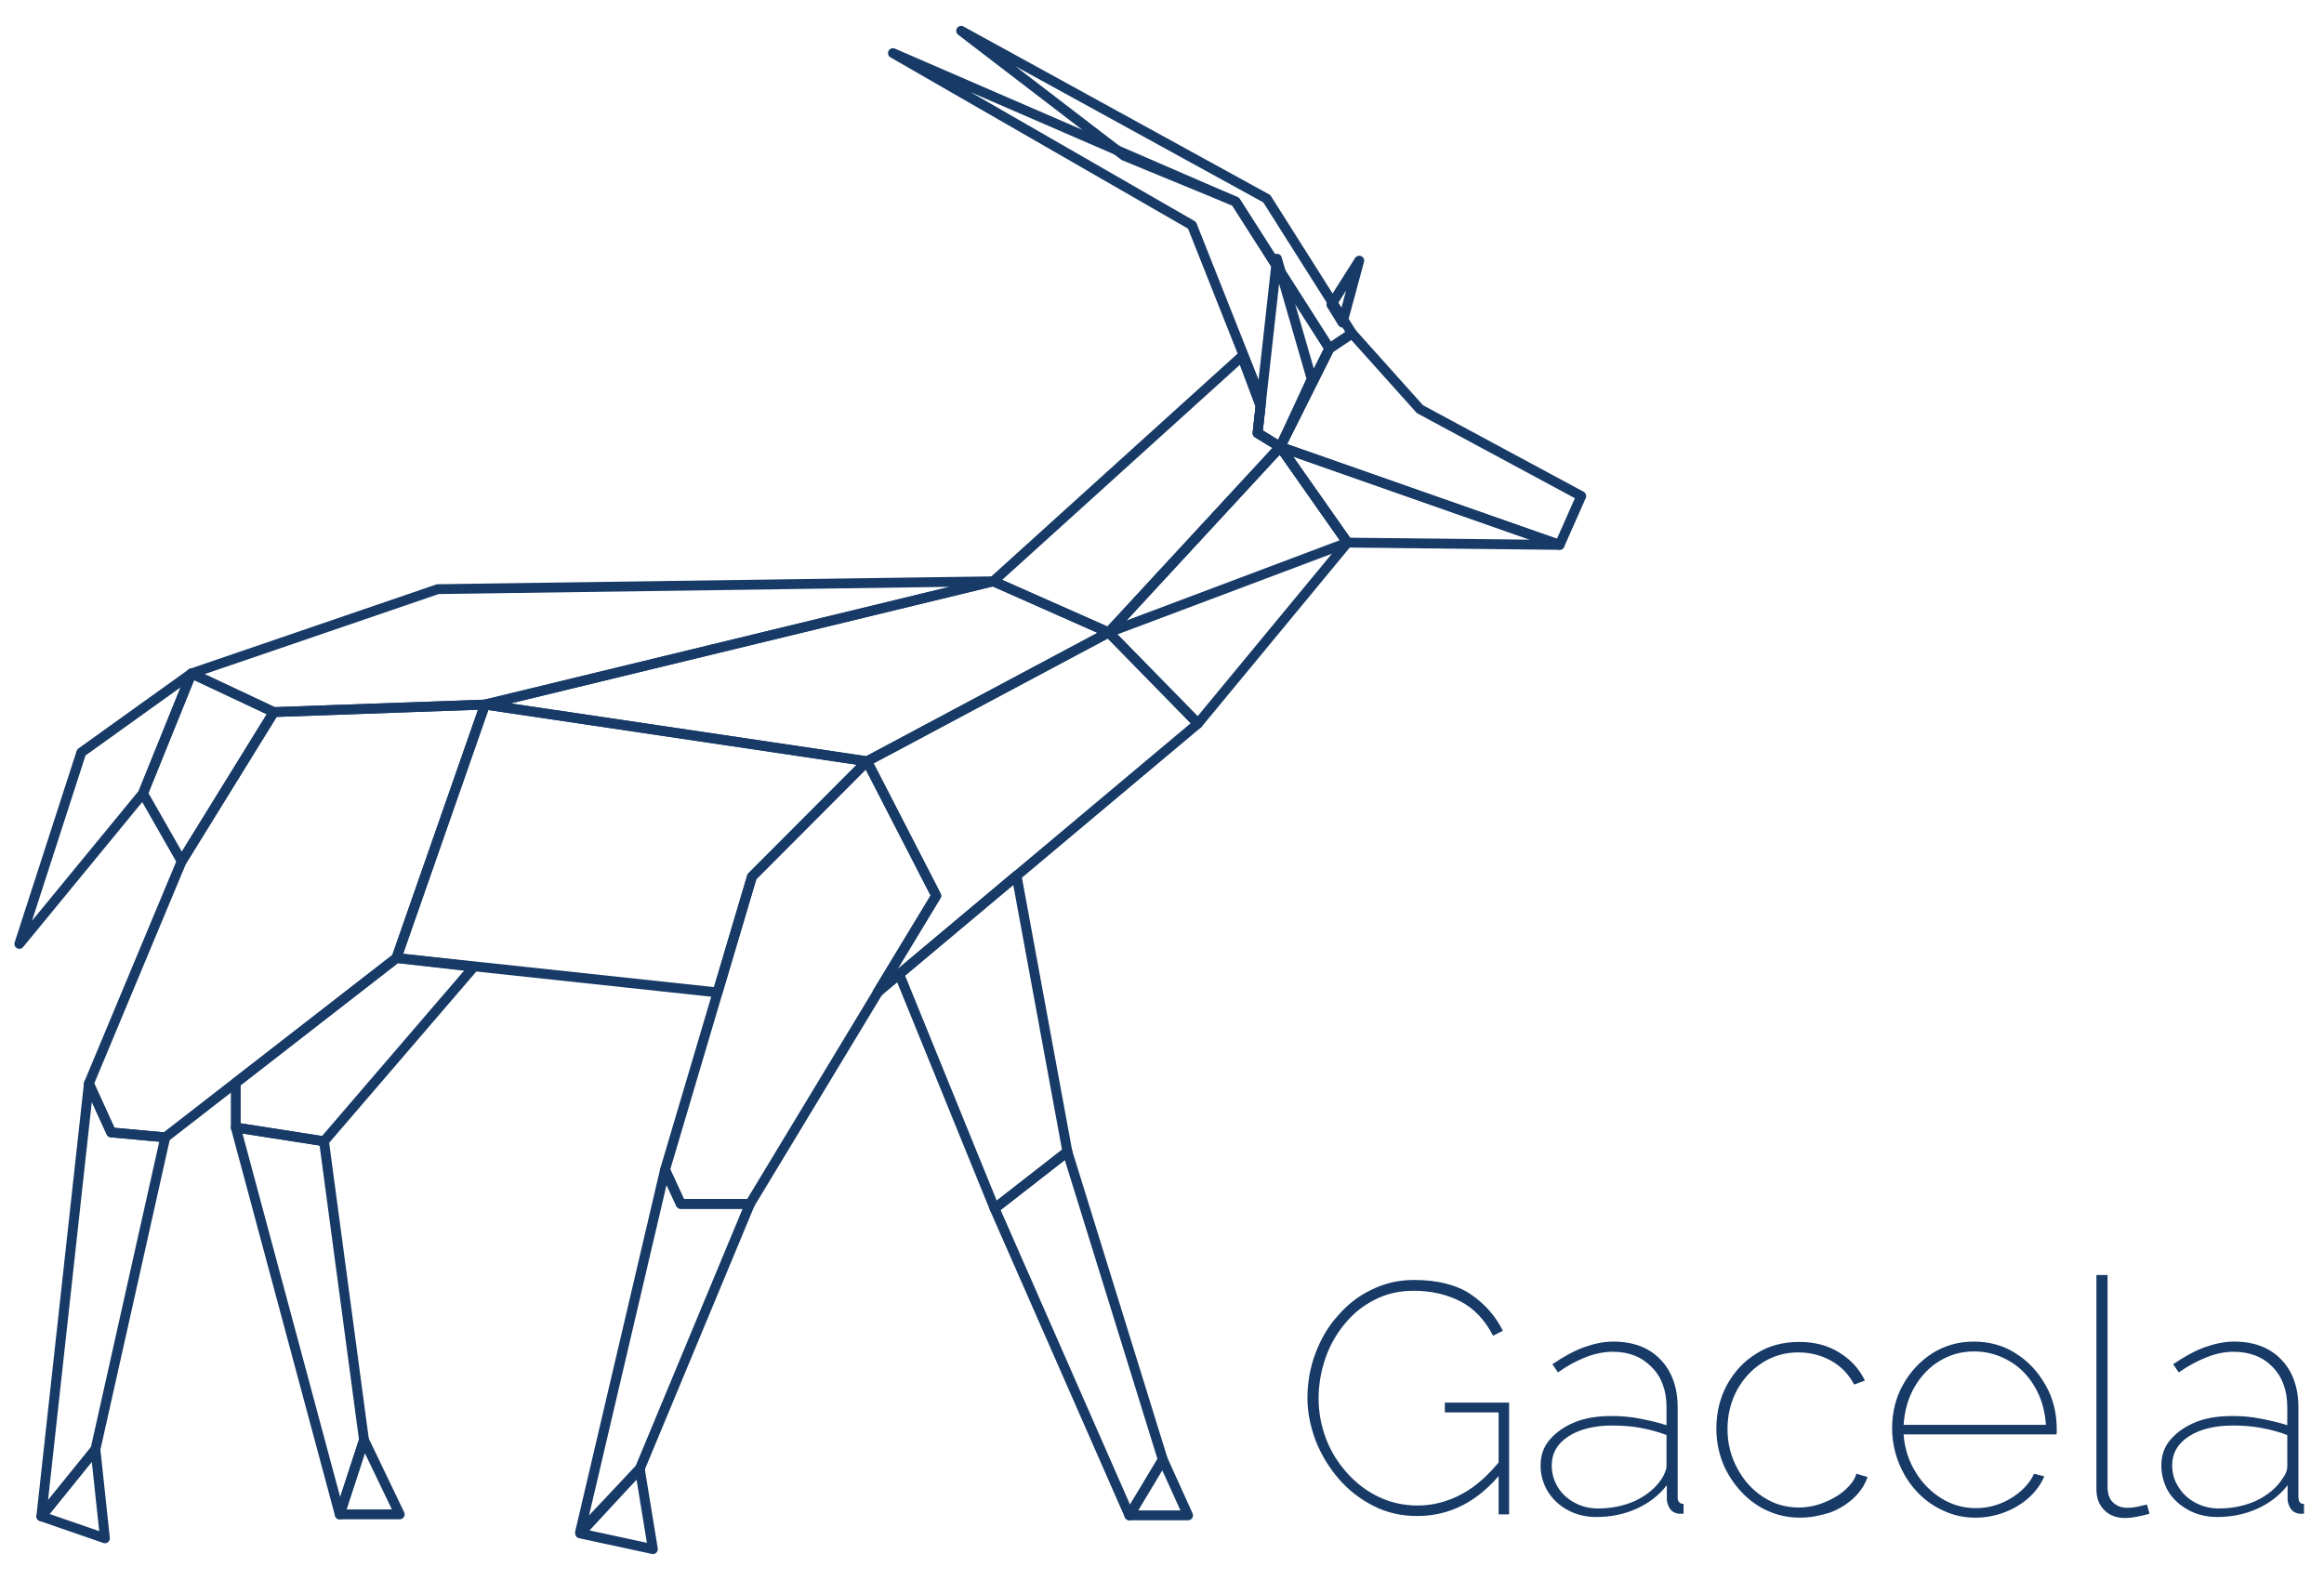
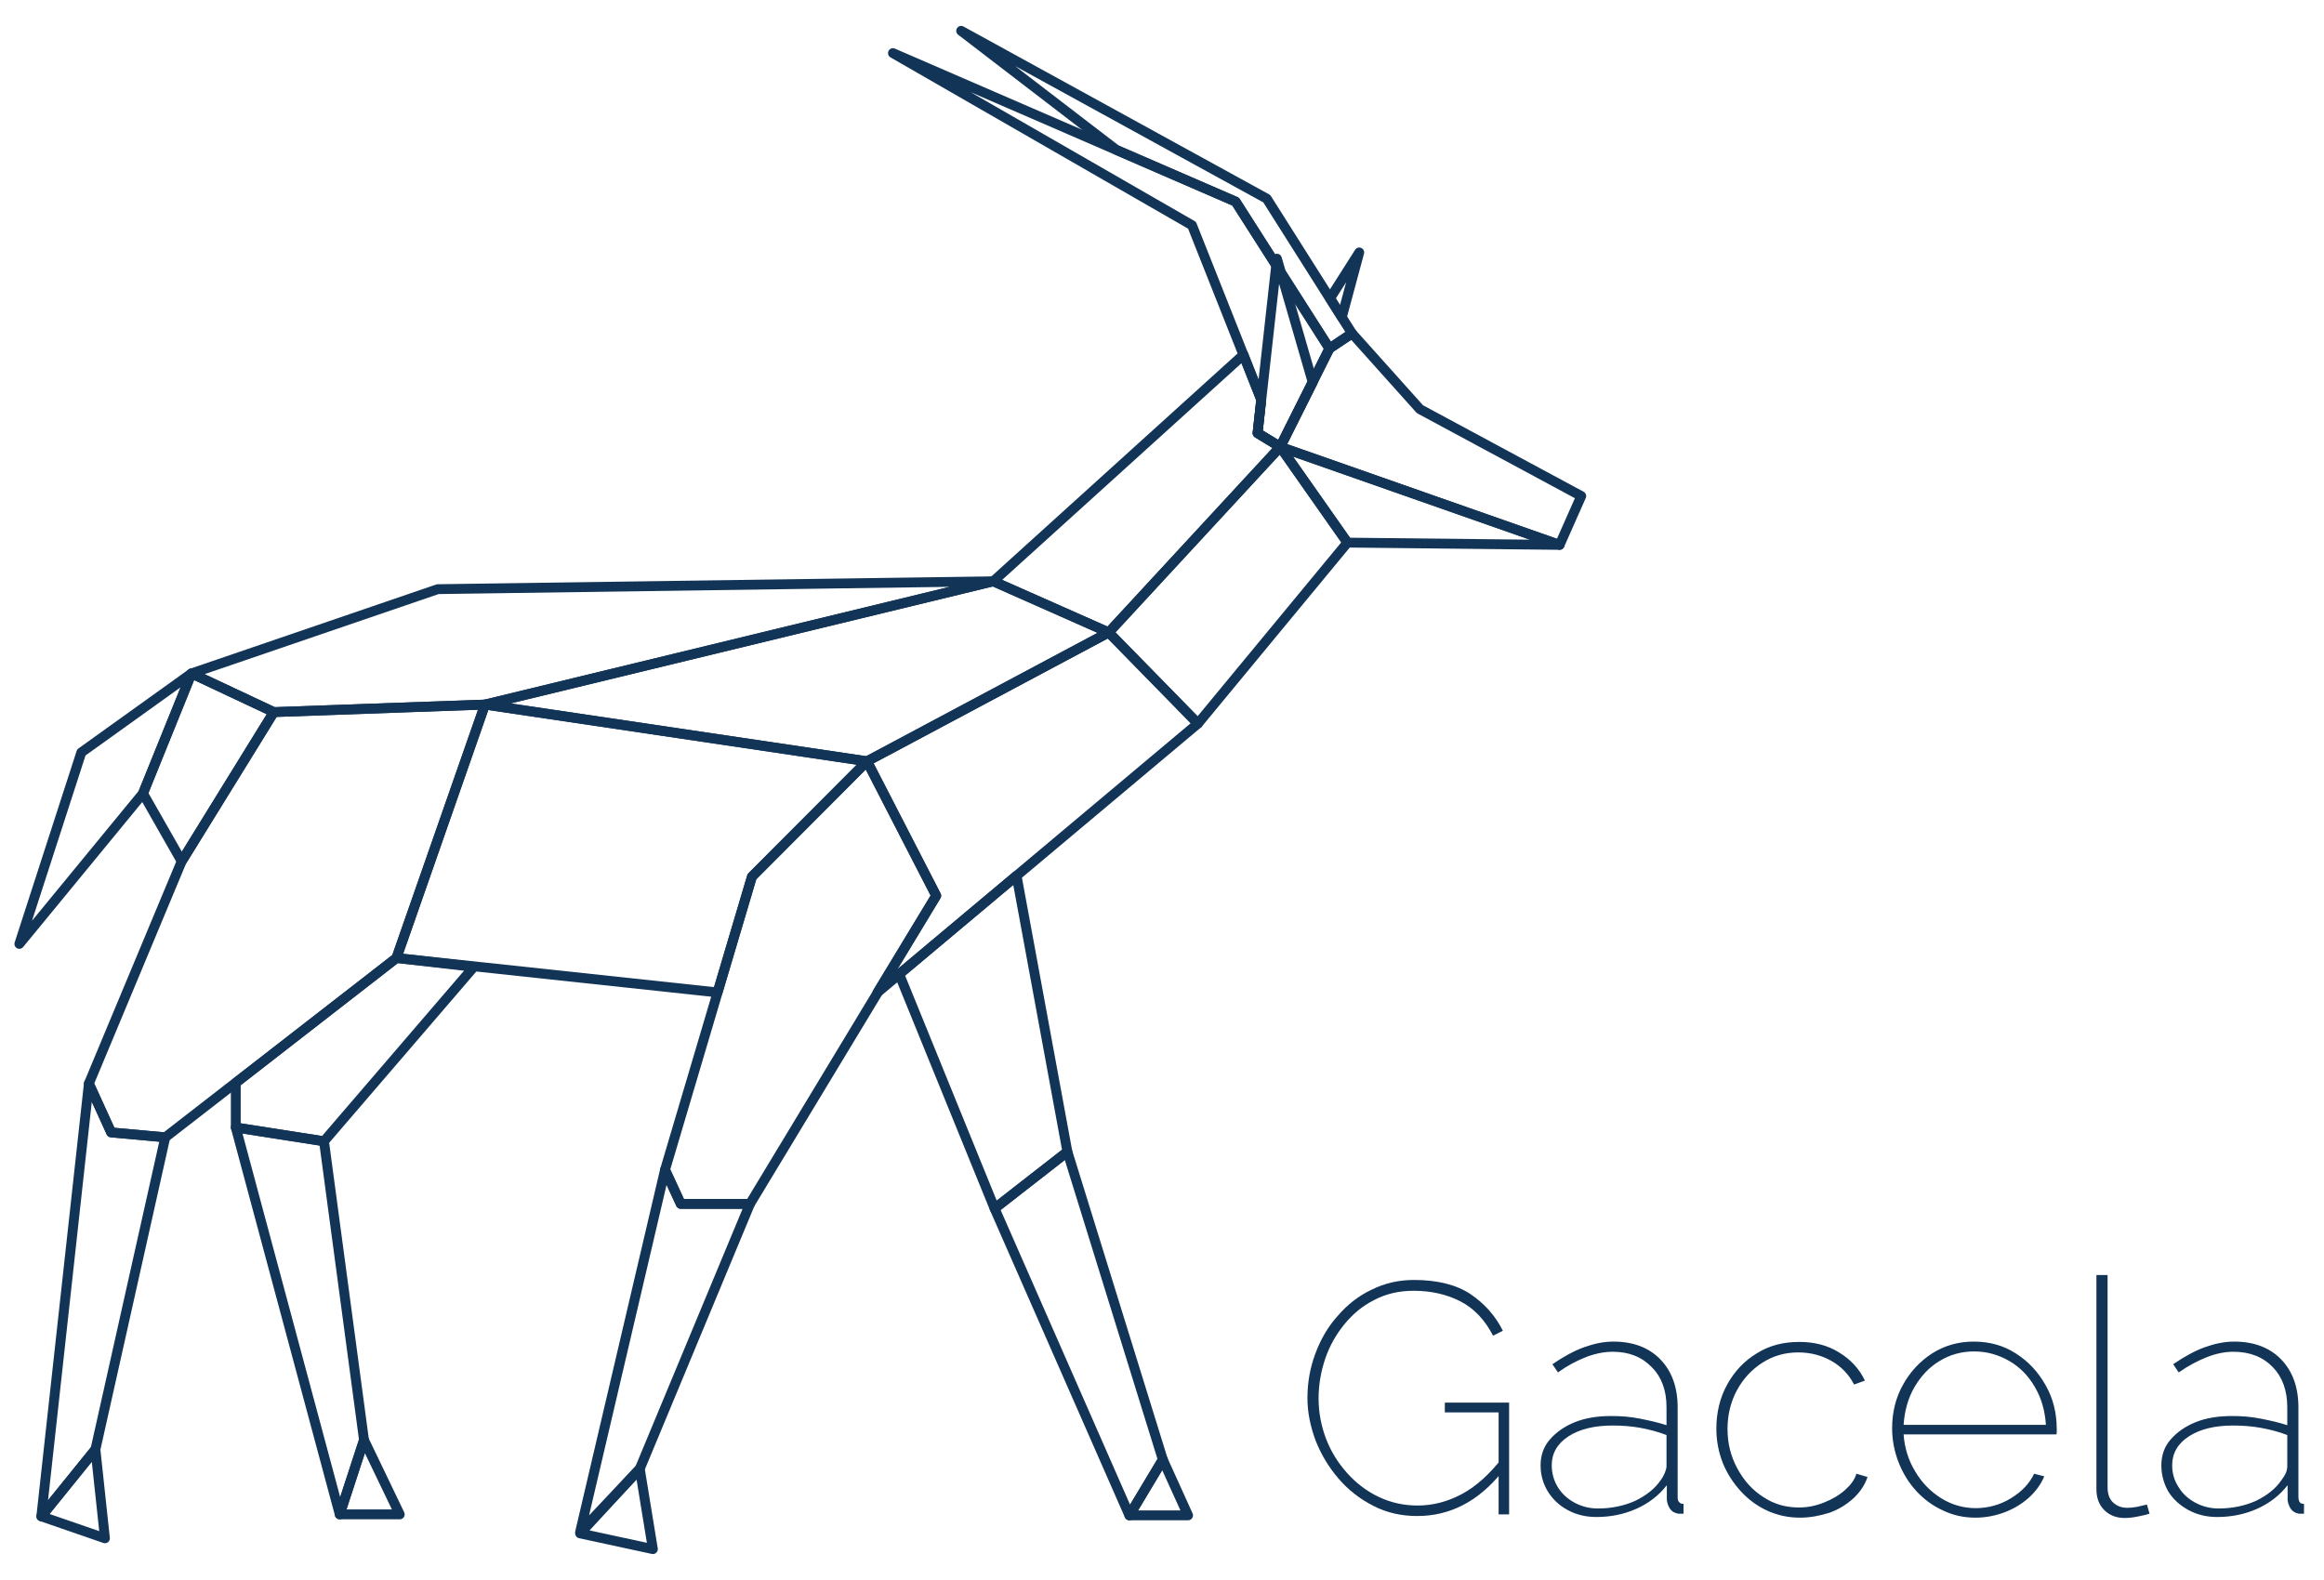
<svg xmlns="http://www.w3.org/2000/svg" viewBox="0 0 708.7 481.9">
-   <g fill="none" stroke="#173a66" stroke-width="3" stroke-linejoin="round">
-     <path d="M12.6 462.5l16.5-20.4 2.9 27.1zm164.3 5.2l18.2-19.7 4 24.5zM111 439.2l10.9 22.7h-18.3zm233.4 23l10.2-17 7.7 17zm20.9-241.5l45.6-55.2-20.5-29.2-52.3 56.6z" />
-     <path d="M410.9 165.5l-20.5-29.2-52.3 56.6z" />
-     <path d="M410.9 165.5l64.7.7-85.2-29.9z" />
-     <path d="M302.9 177.3l75.8-68.6 5.7 15.2-.9 8.2 6.9 4.2-52.3 56.6z" />
-     <path d="M390.4 136.3l-6.9-4.2 5.9-53.2 10.6 36.7z" />
-     <path d="M414.5 79.5l-5.1 18.9-3.4-5.5zM272.3 16.2l104.5 45.3 28.6 44.8-15 30-6.9-4.2 1.1-10.2-21.1-53.2z" />
-     <path d="M293.1 9.4l93.2 51.2 26 41.1-6.9 4.6-28.6-44.8-34-14z" />
-     <path d="M412.3 101.7l20.7 23.1 49.2 26.5-6.6 14.9-85.2-29.9 15-30zM5.9 287.9l18.9-58.4 33.6-24.1L43.6 242zm49.5-25.2l28.1-45.5 64.4-2.3-27 77.3-70.5 54.7-16.5-1.5-6.8-14.9z" />
-     <path d="M27.1 330.5l6.8 14.9 16.5 1.5-21.3 95.2-16.5 20.4zm117.4-35.6l-23.6-2.7-49 38.1v13.6l26.9 4.2z" />
-     <path d="M71.9 343.9l26.9 4.2 12.2 91.1-7.4 22.7zm105 123.4l18.2-19.3 33.6-80.8h-21.1l-4.8-10.4z" />
-     <path d="M202.8 356.8l26.5-89.4 35.1-35.2 21.1 41-56.8 94h-21.1z" />
-     <path d="M120.9 292.2l97.9 10.5 10.5-35.3 35.1-35.2-116.5-17.3zm204.6 59.1l29.1 93.9-10.2 17-41.1-93.6z" />
-     <path d="M303.3 368.6l-29.1-71.5 35.8-30 15.5 84.2z" />
-     <path d="M365.3 220.7l-97.7 82 17.9-29.5-21.1-41 73.7-39.3z" />
-     <path d="M338.1 192.9l-73.7 39.3-116.5-17.3 155-37.6z" />
-     <path d="M58.4 205.4l75.1-25.7 169.4-2.4-155 37.6-64.4 2.3-25.1-11.8z" />
-     <path d="M58.4 205.4l25.1 11.8-28.1 45.5L43.6 242z" />
+   <g fill="none" stroke="#123456" stroke-width="3" stroke-linejoin="round">
+     <path d="M5.9,287.9 24.8,229.5 58.4,205.4 43.6,242z" />
+     <path d="M12.6,462.5 29.1,442.1 32,469.2z" />
+     <path d="M27.1,330.5 33.9,345.4 50.4,346.9 29.1,442.1 12.6,462.5z" />
+     <path d="M55.4,262.7 83.5,217.2 147.9,214.9 120.9,292.2 50.4,346.9 33.9,345.4 27.1,330.5z" />
+     <path d="M58.4,205.4 83.5,217.2 55.4,262.7 43.6,242z" />
+     <path d="M71.9,343.9 98.8,348.1 111,439.2 103.6,461.9z" />
+     <path d="M111,439.2 121.9,461.9 103.6,461.9z" />
+     <path d="M120.9,292.2 218.8,302.7 229.3,267.4 264.4,232.2 147.9,214.9z" />
+     <path d="M144.5,294.9 120.9,292.2 71.9,330.3 71.9,343.9 98.8,348.1z" />
+     <path d="M176.9,467.3 195.1,448 228.7,367.2 207.6,367.2 202.8,356.8z" />
+     <path d="M176.9,467.7 195.1,448 199.1,472.5z" />
+     <path d="M202.8,356.8 229.3,267.4 264.4,232.2 285.5,273.2 228.7,367.2 207.6,367.2z" />
+     <path d="M272.3,16.2 376.8,61.5 405.4,106.3 390.4,136.3 383.5,132.1 384.6,121.9 363.5,68.7z" />
+     <path d="M293.1,9.4 386.3,60.6 412.3,101.7 405.4,106.3 376.8,61.5 340.4,45.7z" />
+     <path d="M302.9,177.3 147.9,214.9 83.5,217.2 58.4,205.4 133.5,179.7z" />
+     <path d="M302.9,177.3 379.2,108.2 384.6,121.9 383.5,132.1 390.4,136.3 338.1,192.9z" />
+     <path d="M303.3,368.6 274.2,297.1 310,267.1 325.5,351.3z" />
+     <path d="M325.5,351.3 354.6,445.2 344.4,462.2 303.3,368.6z" />
+     <path d="M338.1,192.9 264.4,232.2 147.9,214.9 302.9,177.3z" />
+     <path d="M344.4,462.2 354.6,445.2 362.3,462.2z" />
+     <path d="M365.3,220.7 267.6,302.7 285.5,273.2 264.4,232.2 338.1,192.9z" />
+     <path d="M365.3,220.7 410.9,165.5 390.4,136.3 338.1,192.9z" />
+     <path d="M390.4,136.3 383.5,132.1 389.4,78.9 400.3,116.6z" />
+     <path d="M410.9,165.5 475.6,166.2 390.4,136.3z" />
+     <path d="M412.3,101.7 433,124.8 482.2,151.3 475.6,166.2 390.4,136.3 405.4,106.3z" />
+     <path d="M414.5,77 409.2,96.7 405.6,91z" />
  </g>
-   <path d="M432.2 462.4c-4.9 0-9.3-1-13.4-3.1s-7.6-4.8-10.6-8.3a40.37 40.37 0 0 1-7-11.6c-1.6-4.3-2.5-8.6-2.5-13 0-4.7.8-9.2 2.4-13.5s3.8-8.2 6.8-11.5c2.9-3.4 6.3-6.1 10.3-8 4-2 8.3-3 13-3 7.2 0 13 1.5 17.2 4.3 4.3 2.9 7.6 6.6 9.9 11.2l-3 1.5c-2.5-4.9-5.9-8.4-10-10.5s-8.9-3.2-14.2-3.2c-4.4 0-8.4.9-12 2.8-3.6 1.8-6.6 4.3-9.2 7.5-2.5 3.1-4.5 6.6-5.8 10.5s-2 7.9-2 12a34.54 34.54 0 0 0 2.3 12.4c1.5 3.9 3.7 7.4 6.5 10.5s6 5.5 9.6 7.2 7.5 2.6 11.8 2.6c4.7 0 9.2-1.2 13.5-3.5s8.4-6 12.3-11v4.2c-7.2 9-15.9 13.5-25.9 13.5zm24.8-31.6h-16.4v-3h19.6v34.1H457v-31.1zm12.8 16.2c0-3.1.9-5.7 2.8-7.9s4.4-4 7.6-5.3 6.9-1.9 11.2-1.9c2.8 0 5.7.2 8.7.8s5.7 1.2 8.1 2v-5.5c0-5.1-1.5-9.2-4.5-12.2-3-3.1-6.9-4.7-11.9-4.7-2.5 0-5.2.5-8.1 1.6a38.68 38.68 0 0 0-8.6 4.7l-1.7-2.5c3.4-2.3 6.6-4.1 9.7-5.2s6-1.7 8.9-1.7c6 0 10.8 1.8 14.3 5.4s5.3 8.5 5.3 14.7v27.3c0 .7.1 1.3.5 1.6.3.4.8.5 1.3.5v3h-1.2c-.3 0-.5 0-.8-.1-.9-.2-1.7-.7-2.2-1.5a6.22 6.22 0 0 1-.9-2.6V453c-2.4 3.1-5.5 5.5-9.3 7.2s-7.9 2.5-12.2 2.5c-3.2 0-6.1-.7-8.7-2.1s-4.6-3.3-6.1-5.7c-1.4-2.3-2.2-5-2.2-7.9zm36.6 4.5c.6-.8 1-1.6 1.3-2.3.3-.8.5-1.4.5-2v-9.5c-2.6-1-5.3-1.7-8-2.2-2.8-.5-5.6-.7-8.5-.7-5.5 0-10 1.1-13.4 3.3s-5.1 5.2-5.1 8.8c0 2.4.6 4.6 1.8 6.6s2.9 3.6 5.1 4.8 4.6 1.8 7.2 1.8c4.1 0 7.9-.8 11.3-2.3 3.5-1.7 6.1-3.8 7.8-6.3zm42.5 11.4c-3.5 0-6.8-.7-9.9-2.1s-5.8-3.4-8.1-5.9-4.2-5.4-5.5-8.6a28.42 28.42 0 0 1-2-10.5c0-5 1.1-9.5 3.3-13.5s5.2-7.2 9-9.5c3.8-2.4 8.1-3.5 13-3.5 4.5 0 8.6 1 12.1 3.2 3.5 2.1 6.2 5 7.9 8.6l-3.3 1.2c-1.6-3.1-3.9-5.5-6.9-7.2s-6.4-2.6-10.1-2.6c-4 0-7.6 1-10.9 3.1s-5.9 4.9-7.8 8.4-2.9 7.5-2.9 11.9c0 4.3 1 8.3 3 12s4.6 6.6 7.9 8.7c3.3 2.2 6.9 3.2 10.9 3.2 2.6 0 5.1-.5 7.6-1.5s4.6-2.2 6.4-3.8 3-3.2 3.5-5l3.4 1c-.8 2.4-2.2 4.5-4.3 6.5-2.1 1.9-4.5 3.4-7.3 4.4-2.9.9-5.8 1.5-9 1.5zm53.5 0c-3.5 0-6.8-.7-9.9-2.2-3.1-1.4-5.8-3.4-8.1-5.9s-4.1-5.4-5.4-8.7a28.42 28.42 0 0 1-2-10.5c0-4.8 1.1-9.3 3.3-13.2 2.2-4 5.2-7.2 8.9-9.6 3.8-2.4 8-3.6 12.7-3.6 4.8 0 9.1 1.2 12.8 3.6 3.8 2.4 6.8 5.6 9.1 9.7 2.3 4 3.4 8.5 3.4 13.4v.8c0 .3 0 .5-.1.8h-46.6c.3 4.2 1.5 8 3.6 11.4 2 3.4 4.7 6.1 7.9 8.1s6.8 3 10.5 3a20.36 20.36 0 0 0 10.7-3c3.3-2 5.7-4.5 7.1-7.5l3.1.8c-1 2.4-2.6 4.6-4.7 6.5s-4.6 3.4-7.5 4.5c-2.7 1-5.6 1.6-8.8 1.6zm-21.9-28.3h43.4c-.3-4.4-1.4-8.2-3.4-11.6s-4.5-6-7.8-7.9-6.8-2.9-10.7-2.9-7.4 1-10.5 2.9c-3.2 1.9-5.7 4.6-7.7 8-1.9 3.3-3 7.1-3.3 11.5zm58.7-45.7h3.5v64.6c0 2.1.5 3.7 1.7 4.8 1.1 1 2.5 1.6 4.3 1.6.9 0 1.9-.1 3-.3l3-.7.8 2.8c-1 .3-2.2.6-3.8.9-1.5.3-2.8.4-3.8.4-2.5 0-4.6-.8-6.2-2.4s-2.4-3.7-2.4-6.4v-65.3zm19.9 58.1c0-3.1.9-5.7 2.8-7.9s4.4-4 7.6-5.3 6.9-1.9 11.2-1.9c2.8 0 5.7.2 8.7.8s5.7 1.2 8.1 2v-5.5c0-5.1-1.5-9.2-4.4-12.2-3-3.1-7-4.7-12-4.7-2.5 0-5.2.5-8 1.6s-5.7 2.6-8.7 4.7l-1.7-2.5c3.4-2.3 6.6-4.1 9.7-5.2s6-1.7 8.9-1.7c6 0 10.8 1.8 14.3 5.4s5.3 8.5 5.3 14.7v27.3c0 .7.2 1.3.4 1.6.3.4.8.5 1.3.5v3h-1.1c-.3 0-.6 0-.8-.1-.9-.2-1.7-.7-2.2-1.5a6.22 6.22 0 0 1-.9-2.6V453c-2.4 3.1-5.5 5.5-9.3 7.2s-7.9 2.5-12.2 2.5c-3.2 0-6.1-.7-8.7-2.1s-4.7-3.3-6.2-5.7c-1.3-2.3-2.1-5-2.1-7.9zm36.6 4.5c.6-.8 1.1-1.6 1.4-2.3.3-.8.4-1.4.4-2v-9.5c-2.6-1-5.3-1.7-8.1-2.2s-5.6-.7-8.5-.7c-5.5 0-10 1.1-13.4 3.3s-5.1 5.2-5.1 8.8c0 2.4.6 4.6 1.9 6.6 1.2 2 2.9 3.6 5.1 4.8s4.6 1.8 7.2 1.8c4.1 0 7.9-.8 11.3-2.3 3.5-1.7 6.1-3.8 7.8-6.3z" fill="#173a66" />
+   <path d="M432.2 462.4c-4.9 0-9.3-1-13.4-3.1s-7.6-4.8-10.6-8.3a40.37 40.37 0 0 1-7-11.6c-1.6-4.3-2.5-8.6-2.5-13 0-4.7.8-9.2 2.4-13.5s3.8-8.2 6.8-11.5c2.9-3.4 6.3-6.1 10.3-8 4-2 8.3-3 13-3 7.2 0 13 1.5 17.2 4.3 4.3 2.9 7.6 6.6 9.9 11.2l-3 1.5c-2.5-4.9-5.9-8.4-10-10.5s-8.9-3.2-14.2-3.2c-4.4 0-8.4.9-12 2.8-3.6 1.8-6.6 4.3-9.2 7.5-2.5 3.1-4.5 6.6-5.8 10.5s-2 7.9-2 12a34.54 34.54 0 0 0 2.3 12.4c1.5 3.9 3.7 7.4 6.5 10.5s6 5.5 9.6 7.2 7.5 2.6 11.8 2.6c4.7 0 9.2-1.2 13.5-3.5s8.4-6 12.3-11v4.2c-7.2 9-15.9 13.5-25.9 13.5zm24.8-31.6h-16.4v-3h19.6v34.1H457v-31.1zm12.8 16.2c0-3.1.9-5.7 2.8-7.9s4.4-4 7.6-5.3 6.9-1.9 11.2-1.9c2.8 0 5.7.2 8.7.8s5.7 1.2 8.1 2v-5.5c0-5.1-1.5-9.2-4.5-12.2-3-3.1-6.9-4.7-11.9-4.7-2.5 0-5.2.5-8.1 1.6a38.68 38.68 0 0 0-8.6 4.7l-1.7-2.5c3.4-2.3 6.6-4.1 9.7-5.2s6-1.7 8.9-1.7c6 0 10.8 1.8 14.3 5.4s5.3 8.5 5.3 14.7v27.3c0 .7.1 1.3.5 1.6.3.4.8.5 1.3.5v3h-1.2c-.3 0-.5 0-.8-.1-.9-.2-1.7-.7-2.2-1.5a6.22 6.22 0 0 1-.9-2.6V453c-2.4 3.1-5.5 5.5-9.3 7.2s-7.9 2.5-12.2 2.5c-3.2 0-6.1-.7-8.7-2.1s-4.6-3.3-6.1-5.7c-1.4-2.3-2.2-5-2.2-7.9zm36.6 4.5c.6-.8 1-1.6 1.3-2.3.3-.8.5-1.4.5-2v-9.5c-2.6-1-5.3-1.7-8-2.2-2.8-.5-5.6-.7-8.5-.7-5.5 0-10 1.1-13.4 3.3s-5.1 5.2-5.1 8.8c0 2.4.6 4.6 1.8 6.6s2.9 3.6 5.1 4.8 4.6 1.8 7.2 1.8c4.1 0 7.9-.8 11.3-2.3 3.5-1.7 6.1-3.8 7.8-6.3zm42.5 11.4c-3.5 0-6.8-.7-9.9-2.1s-5.8-3.4-8.1-5.9-4.2-5.4-5.5-8.6a28.42 28.42 0 0 1-2-10.5c0-5 1.1-9.5 3.3-13.5s5.2-7.2 9-9.5c3.8-2.4 8.1-3.5 13-3.5 4.5 0 8.6 1 12.1 3.2 3.5 2.1 6.2 5 7.9 8.6l-3.3 1.2c-1.6-3.1-3.9-5.5-6.9-7.2s-6.4-2.6-10.1-2.6c-4 0-7.6 1-10.9 3.1s-5.9 4.9-7.8 8.4-2.9 7.5-2.9 11.9c0 4.3 1 8.3 3 12s4.6 6.6 7.9 8.7c3.3 2.2 6.9 3.2 10.9 3.2 2.6 0 5.1-.5 7.6-1.5s4.6-2.2 6.4-3.8 3-3.2 3.5-5l3.4 1c-.8 2.4-2.2 4.5-4.3 6.5-2.1 1.9-4.5 3.4-7.3 4.4-2.9.9-5.8 1.5-9 1.5zm53.5 0c-3.5 0-6.8-.7-9.9-2.2-3.1-1.4-5.8-3.4-8.1-5.9s-4.1-5.4-5.4-8.7a28.42 28.42 0 0 1-2-10.5c0-4.8 1.1-9.3 3.3-13.2 2.2-4 5.2-7.2 8.9-9.6 3.8-2.4 8-3.6 12.7-3.6 4.8 0 9.1 1.2 12.8 3.6 3.8 2.4 6.8 5.6 9.1 9.7 2.3 4 3.4 8.5 3.4 13.4v.8c0 .3 0 .5-.1.8h-46.6c.3 4.2 1.5 8 3.6 11.4 2 3.4 4.7 6.1 7.9 8.1s6.8 3 10.5 3a20.36 20.36 0 0 0 10.7-3c3.3-2 5.7-4.5 7.1-7.5l3.1.8c-1 2.4-2.6 4.6-4.7 6.5s-4.6 3.4-7.5 4.5c-2.7 1-5.6 1.6-8.8 1.6zm-21.9-28.3h43.4c-.3-4.4-1.4-8.2-3.4-11.6s-4.5-6-7.8-7.9-6.8-2.9-10.7-2.9-7.4 1-10.5 2.9c-3.2 1.9-5.7 4.6-7.7 8-1.9 3.3-3 7.1-3.3 11.5zm58.7-45.7h3.5v64.6c0 2.1.5 3.7 1.7 4.8 1.1 1 2.5 1.6 4.3 1.6.9 0 1.9-.1 3-.3l3-.7.8 2.8c-1 .3-2.2.6-3.8.9-1.5.3-2.8.4-3.8.4-2.5 0-4.6-.8-6.2-2.4s-2.4-3.7-2.4-6.4v-65.3zm19.9 58.1c0-3.1.9-5.7 2.8-7.9s4.4-4 7.6-5.3 6.9-1.9 11.2-1.9c2.8 0 5.7.2 8.7.8s5.7 1.2 8.1 2v-5.5c0-5.1-1.5-9.2-4.4-12.2-3-3.1-7-4.7-12-4.7-2.5 0-5.2.5-8 1.6s-5.7 2.6-8.7 4.7l-1.7-2.5c3.4-2.3 6.6-4.1 9.7-5.2s6-1.7 8.9-1.7c6 0 10.8 1.8 14.3 5.4s5.3 8.5 5.3 14.7v27.3c0 .7.2 1.3.4 1.6.3.4.8.5 1.3.5v3h-1.1c-.3 0-.6 0-.8-.1-.9-.2-1.7-.7-2.2-1.5a6.22 6.22 0 0 1-.9-2.6V453c-2.4 3.1-5.5 5.5-9.3 7.2s-7.9 2.5-12.2 2.5c-3.2 0-6.1-.7-8.7-2.1s-4.7-3.3-6.2-5.7c-1.3-2.3-2.1-5-2.1-7.9zm36.6 4.5c.6-.8 1.1-1.6 1.4-2.3.3-.8.4-1.4.4-2v-9.5c-2.6-1-5.3-1.7-8.1-2.2s-5.6-.7-8.5-.7c-5.5 0-10 1.1-13.4 3.3s-5.1 5.2-5.1 8.8c0 2.4.6 4.6 1.9 6.6 1.2 2 2.9 3.6 5.1 4.8s4.6 1.8 7.2 1.8c4.1 0 7.9-.8 11.3-2.3 3.5-1.7 6.1-3.8 7.8-6.3z" fill="#123456" />
</svg>
